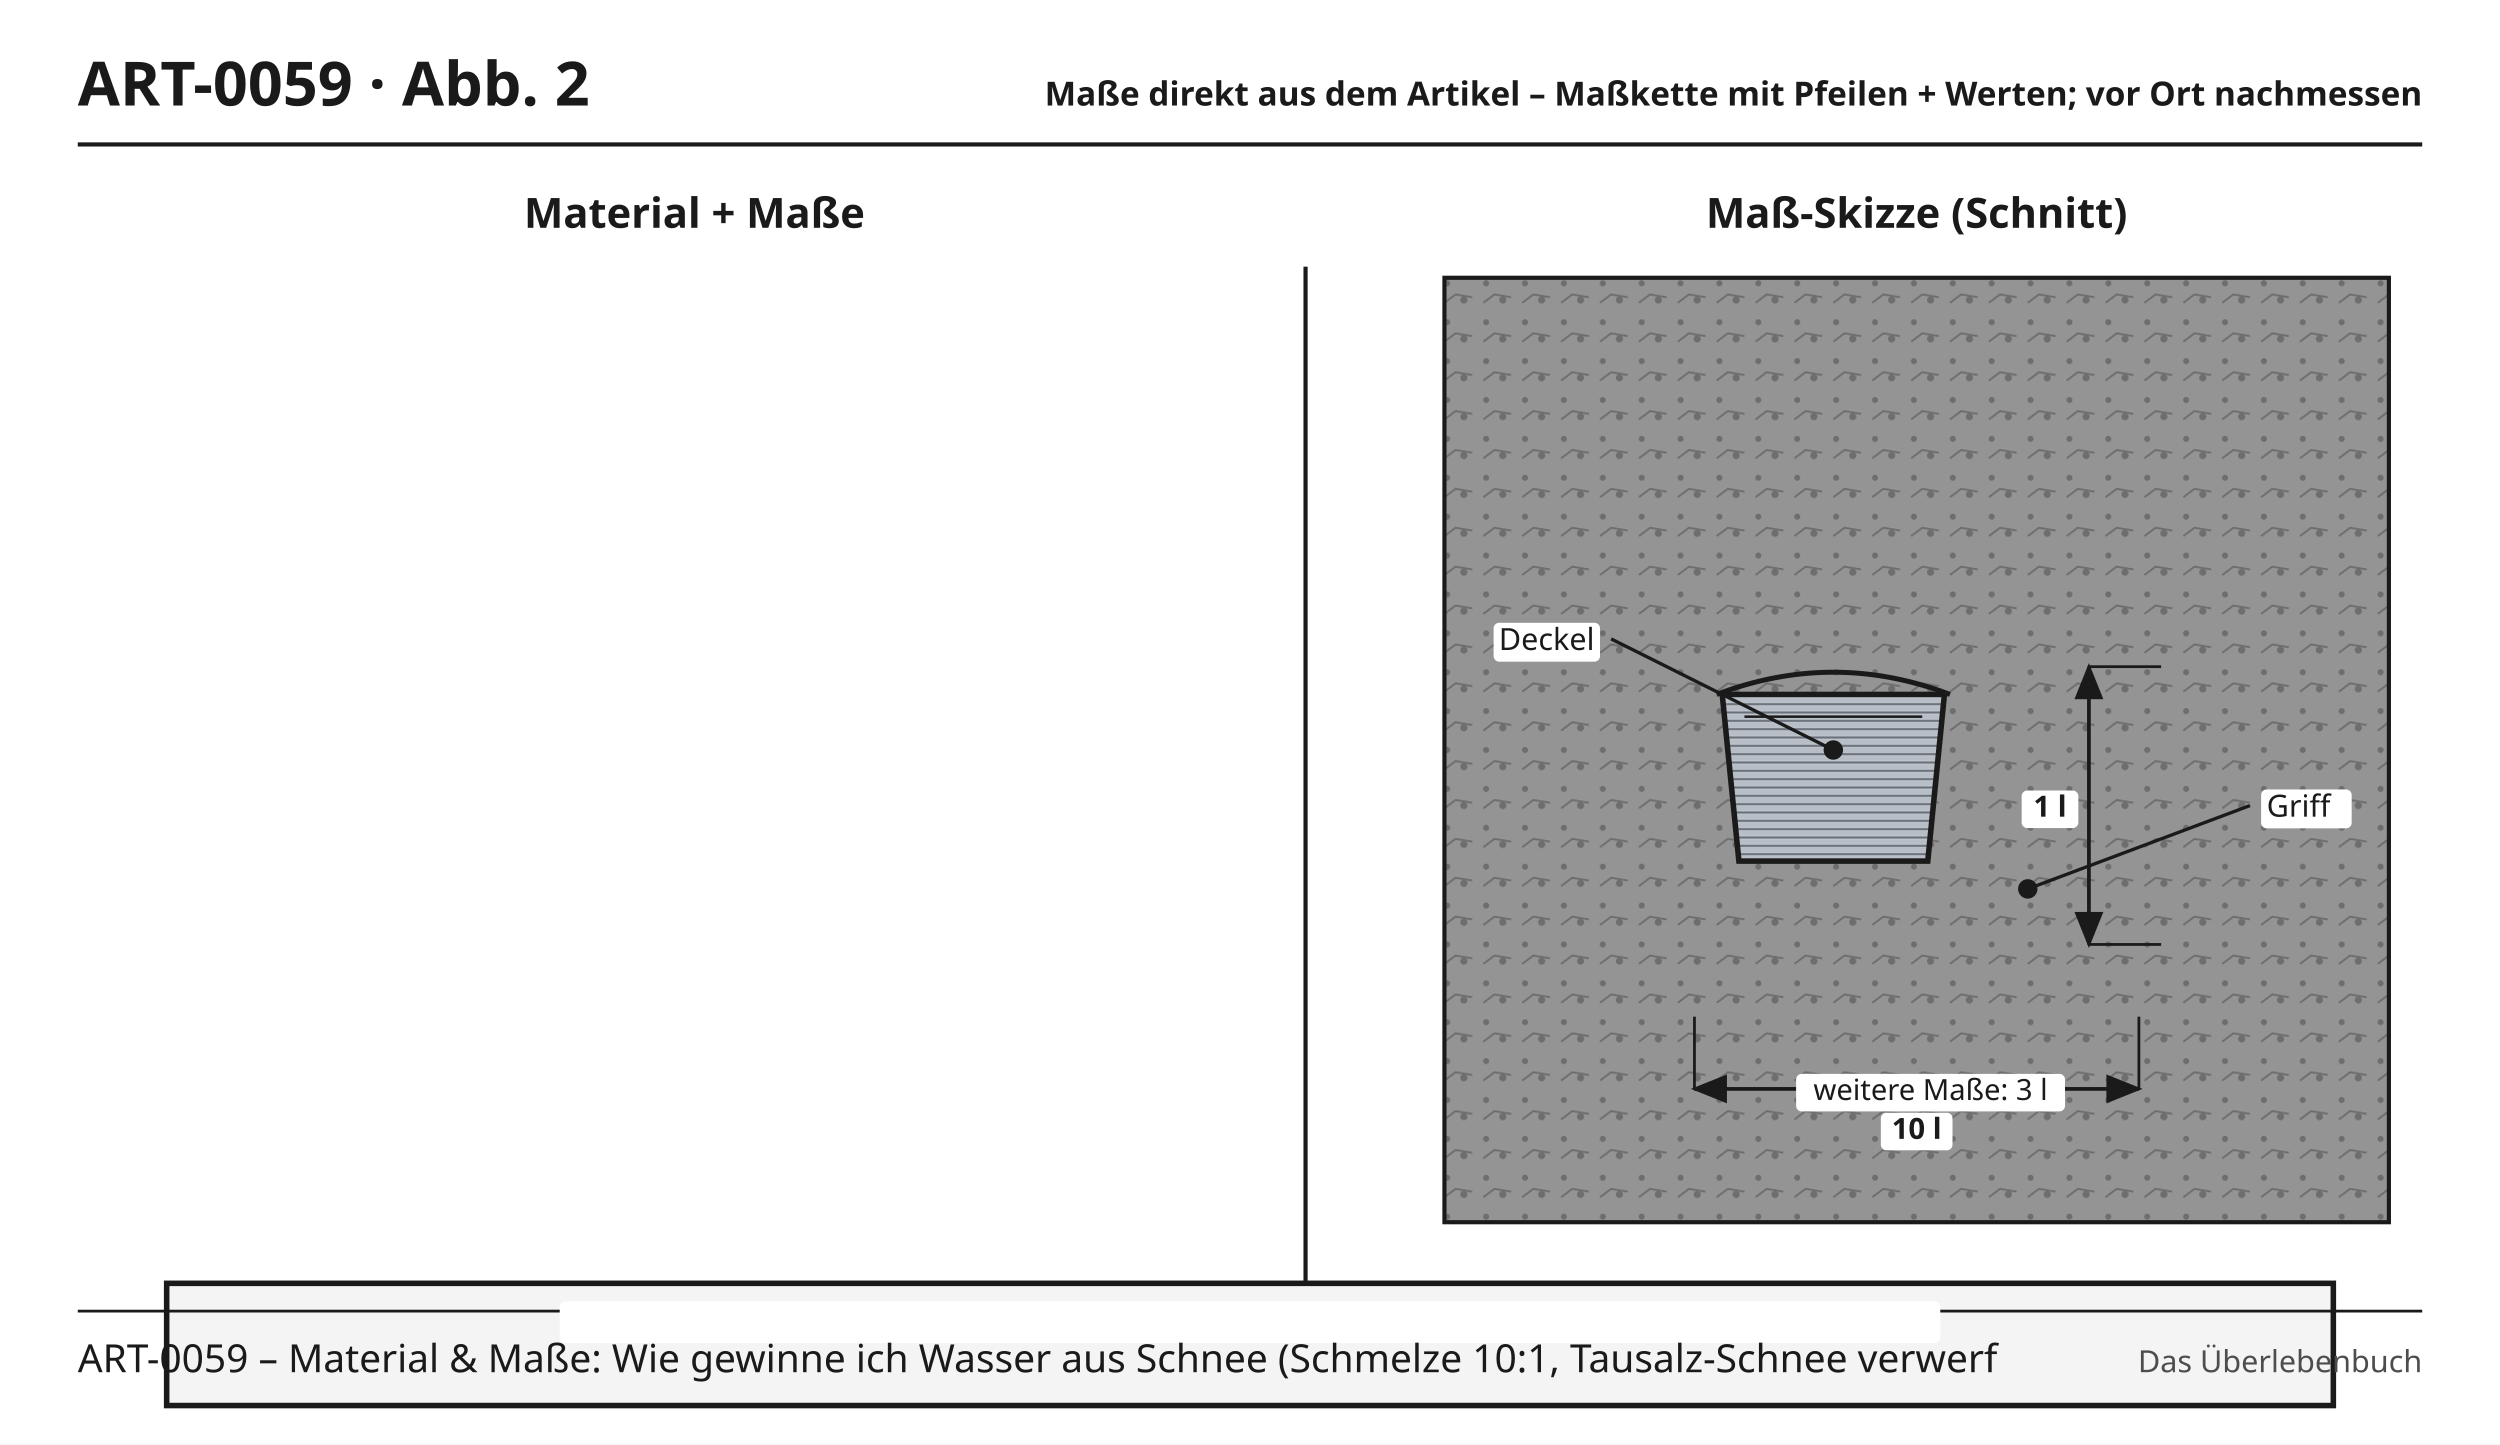
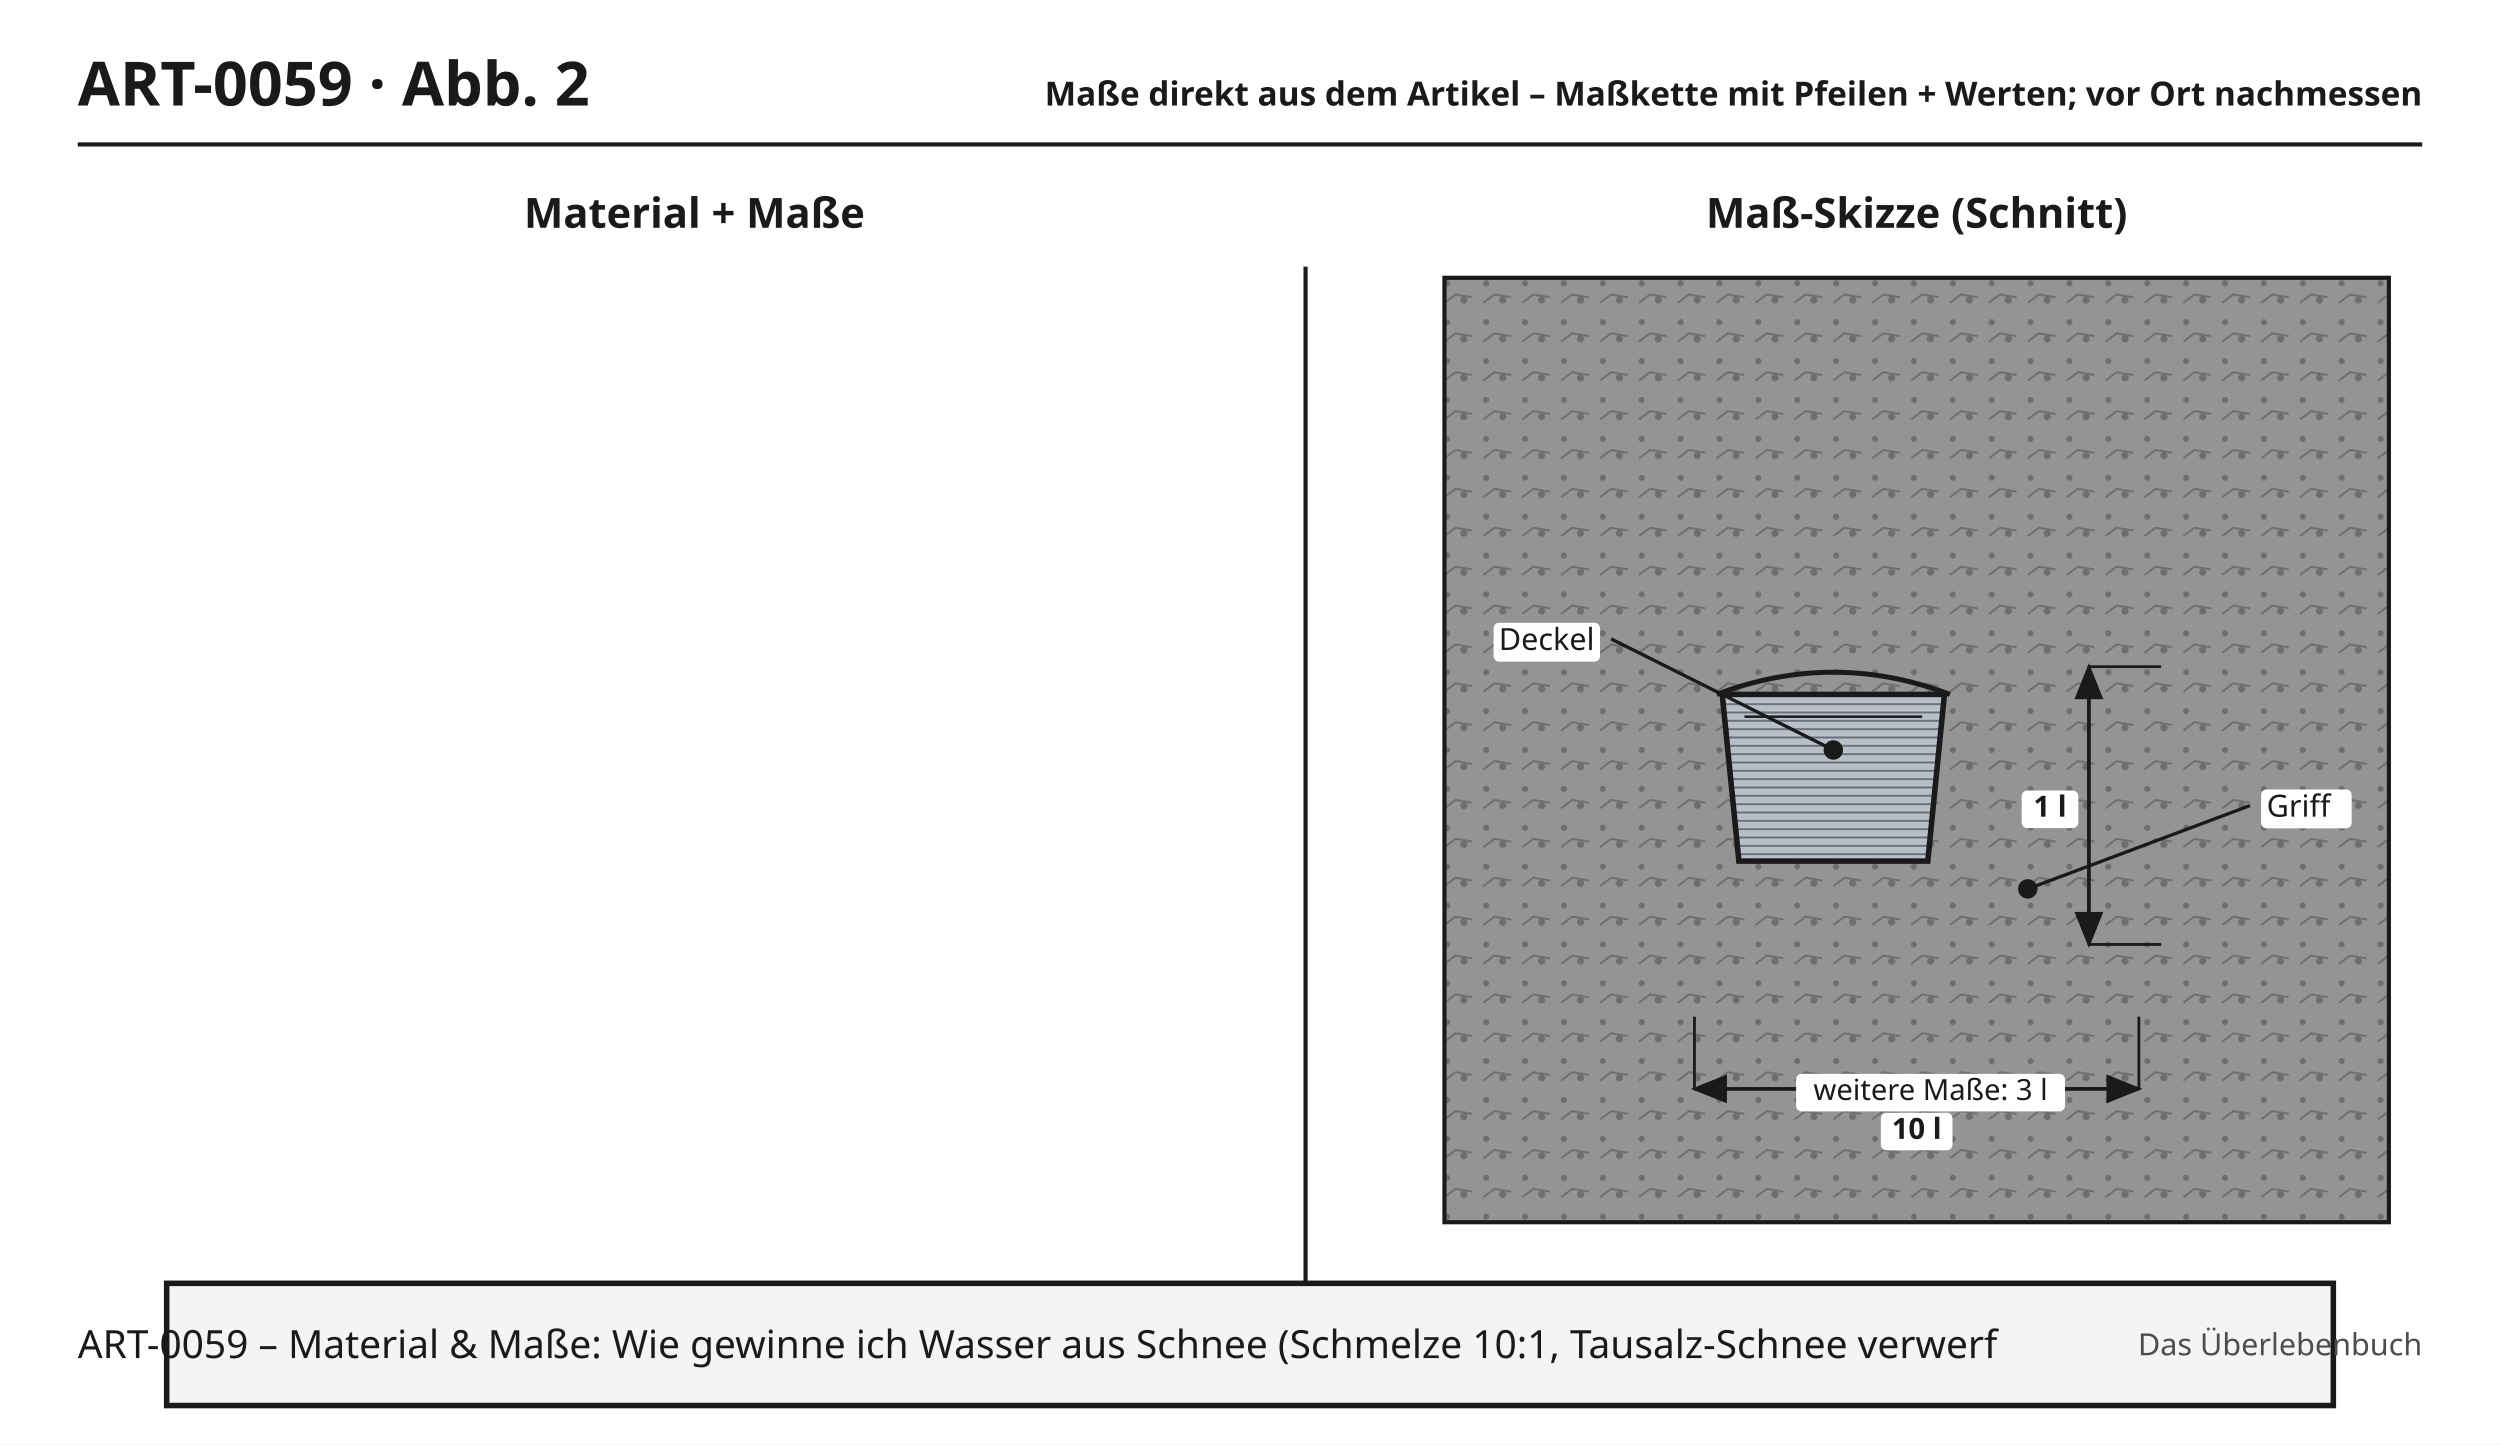
<svg xmlns="http://www.w3.org/2000/svg" viewBox="0 0 900 520" role="img" aria-label="ART-0059 · Abb. 2 – ART-0059 – Material &amp; Maße: Wie gewinne ich Wasser aus Schnee (Schmelze 10:1, Tausalz-Schnee verwerf">
  <defs>
    <marker id="ah" markerWidth="10" markerHeight="8" refX="9" refY="4" orient="auto">
      <path d="M0 0 L10 4 L0 8 z" fill="#1a1a1a" />
    </marker>
    <marker id="ahs" markerWidth="10" markerHeight="8" refX="1" refY="4" orient="auto">
      <path d="M10 0 L0 4 L10 8 z" fill="#1a1a1a" />
    </marker>
    <pattern id="hatch" width="8" height="8" patternTransform="rotate(45)" patternUnits="userSpaceOnUse">
      <line x1="0" y1="0" x2="0" y2="8" stroke="#6e6e6e" stroke-width="1.6" />
    </pattern>
    <pattern id="cross" width="8" height="8" patternUnits="userSpaceOnUse">
      <path d="M0 0 L8 8 M8 0 L0 8" stroke="#8a8a8a" stroke-width="1" />
    </pattern>
    <pattern id="dots" width="7" height="7" patternUnits="userSpaceOnUse">
      <circle cx="2" cy="2" r="1.4" fill="#6e6e6e" />
    </pattern>
    <pattern id="wtr" width="24" height="12" patternUnits="userSpaceOnUse">
      <rect width="24" height="12" fill="#6b97bd" />
      <path d="M0 8 q 6 -5 12 0 t 12 0" fill="none" stroke="#3f6f96" stroke-width="1.4" />
    </pattern>
    <pattern id="wood" width="26" height="10" patternUnits="userSpaceOnUse">
      <rect width="26" height="10" fill="#c19a6b" />
      <path d="M0 3 q 6 -2 13 0 t 13 0 M0 7 q 7 2 13 0 t 13 0" fill="none" stroke="#7a5a3a" stroke-width="0.9" />
    </pattern>
    <pattern id="grass" width="12" height="12" patternUnits="userSpaceOnUse">
      <rect width="12" height="12" fill="#b5d1a0" />
      <path d="M2 12 L4 4 M6 12 L7 2 M10 12 L9 6" stroke="#6e6e6e" stroke-width="0.9" />
    </pattern>
    <pattern id="fabric" width="6" height="6" patternUnits="userSpaceOnUse">
      <rect width="6" height="6" fill="#e2e2e2" />
      <path d="M0 0 L6 6 M6 0 L0 6" stroke="#8a8a8a" stroke-width="0.7" />
    </pattern>
    <pattern id="metal" width="20" height="6" patternUnits="userSpaceOnUse">
      <rect width="20" height="6" fill="#b8bec6" />
      <path d="M0 1.5 h20 M0 4.5 h20" stroke="#6e747e" stroke-width="0.7" />
    </pattern>
    <pattern id="stone" width="14" height="14" patternUnits="userSpaceOnUse">
      <rect width="14" height="14" fill="#949494" />
      <circle cx="3" cy="4" r="1.1" fill="#6e6e6e" />
      <circle cx="9" cy="10" r="1.3" fill="#6e6e6e" />
      <path d="M2 11 L6 8 L12 9" stroke="#6e6e6e" stroke-width="0.7" fill="none" />
    </pattern>
  </defs>
  <rect x="0" y="0" width="900" height="520" fill="#ffffff" />
  <line x1="28" y1="52" x2="872" y2="52" stroke="#1a1a1a" stroke-width="1.5" />
  <line x1="470" y1="96" x2="470" y2="470" stroke="#1a1a1a" stroke-width="1.5" />
  <rect x="520" y="100" width="340" height="340" fill="url(#stone)" stroke="#1a1a1a" stroke-width="1.5" />
  <path d="M620 250 L700 250 L694 310 L626 310 Z" fill="url(#metal)" stroke="#1a1a1a" stroke-width="2" />
  <path d="M618 250 Q 660 234 702 250" fill="none" stroke="#1a1a1a" stroke-width="1.8" />
  <line x1="628" y1="258" x2="692" y2="258" stroke="#1a1a1a" stroke-width="0.9" />
  <line x1="610" y1="392" x2="770" y2="392" stroke="#1a1a1a" stroke-width="1" />
  <line x1="610" y1="366" x2="610" y2="392" stroke="#1a1a1a" stroke-width="1" />
  <line x1="770" y1="366" x2="770" y2="392" stroke="#1a1a1a" stroke-width="1" />
  <line x1="610" y1="392" x2="770" y2="392" stroke="#1a1a1a" stroke-width="1.3" marker-start="url(#ahs)" marker-end="url(#ah)" />
  <line x1="752" y1="240" x2="752" y2="340" stroke="#1a1a1a" stroke-width="1" />
  <line x1="778" y1="240" x2="752" y2="240" stroke="#1a1a1a" stroke-width="1" />
  <line x1="778" y1="340" x2="752" y2="340" stroke="#1a1a1a" stroke-width="1" />
  <line x1="752" y1="240" x2="752" y2="340" stroke="#1a1a1a" stroke-width="1.3" marker-start="url(#ahs)" marker-end="url(#ah)" />
  <circle cx="660" cy="270" r="3.5" fill="#1a1a1a" stroke="none" />
  <line x1="660" y1="270" x2="580" y2="230" stroke="#1a1a1a" stroke-width="1.2" />
  <circle cx="730" cy="320" r="3.5" fill="#1a1a1a" stroke="none" />
  <line x1="730" y1="320" x2="810" y2="290" stroke="#1a1a1a" stroke-width="1.2" />
  <rect x="60" y="462" width="780" height="44" fill="#f4f4f4" stroke="#1a1a1a" stroke-width="2" />
-   <line x1="28" y1="472" x2="872" y2="472" stroke="#1a1a1a" stroke-width="1" />
  <text x="28" y="38" font-family="sans-serif" font-size="22" text-anchor="start" font-weight="bold" fill="#1a1a1a">ART-0059 · Abb. 2</text>
  <text x="250" y="82" font-family="sans-serif" font-size="15" text-anchor="middle" font-weight="bold" fill="#1a1a1a">Material + Maße</text>
  <text x="690" y="82" font-family="sans-serif" font-size="15" text-anchor="middle" font-weight="bold" fill="#1a1a1a">Maß-Skizze (Schnitt)</text>
  <rect x="677.1" y="400.6" width="25.8" height="13.5" fill="#ffffff" rx="2" data-halo="1" />
  <text x="690" y="410" font-family="sans-serif" font-size="10.5" text-anchor="middle" font-weight="bold" fill="#1a1a1a">10 l</text>
  <rect x="727.8" y="284.6" width="20.4" height="13.5" fill="#ffffff" rx="2" data-halo="1" />
  <text x="738" y="294" font-family="sans-serif" font-size="10.5" text-anchor="middle" font-weight="bold" fill="#1a1a1a">1 l</text>
  <rect x="646.6" y="386.6" width="96.8" height="13.5" fill="#ffffff" rx="2" data-halo="1" />
  <text x="695" y="396" font-family="sans-serif" font-size="10.5" text-anchor="middle" font-weight="normal" fill="#1a1a1a">weitere Maße: 3 l</text>
  <rect x="537.7" y="224.2" width="38.3" height="14.0" fill="#ffffff" rx="2" data-halo="1" />
  <text x="574" y="234" font-family="sans-serif" font-size="11" text-anchor="end" font-weight="normal" fill="#1a1a1a">Deckel</text>
  <rect x="814.0" y="284.2" width="32.6" height="14.0" fill="#ffffff" rx="2" data-halo="1" />
  <text x="816" y="294" font-family="sans-serif" font-size="11" text-anchor="start" font-weight="normal" fill="#1a1a1a">Griff</text>
-   <rect x="201.5" y="468.5" width="497.0" height="15.0" fill="#ffffff" rx="2" data-halo="1" />
  <text x="872" y="38" font-family="sans-serif" font-size="12" text-anchor="end" font-weight="bold" fill="#1a1a1a">Maße direkt aus dem Artikel – Maßkette mit Pfeilen + Werten; vor Ort nachmessen</text>
-   <text x="28" y="494" font-family="sans-serif" font-size="14" text-anchor="start" font-weight="normal" fill="#1a1a1a">ART-0059 – Material &amp; Maße: Wie gewinne ich Wasser aus Schnee (Schmelze 10:1, Tausalz-Schnee verwerf</text>
-   <text x="872" y="494" font-family="sans-serif" font-size="11" text-anchor="end" font-weight="normal" fill="#4d4d4d">Das Überlebenbuch</text>
+   <text x="28" y="488.9" font-family="sans-serif" font-size="14" text-anchor="start" font-weight="normal" fill="#1a1a1a">ART-0059 – Material &amp; Maße: Wie gewinne ich Wasser aus Schnee (Schmelze 10:1, Tausalz-Schnee verwerf</text>
+   <text x="872" y="487.9" font-family="sans-serif" font-size="11" text-anchor="end" font-weight="normal" fill="#4d4d4d">Das Überlebenbuch</text>
</svg>
